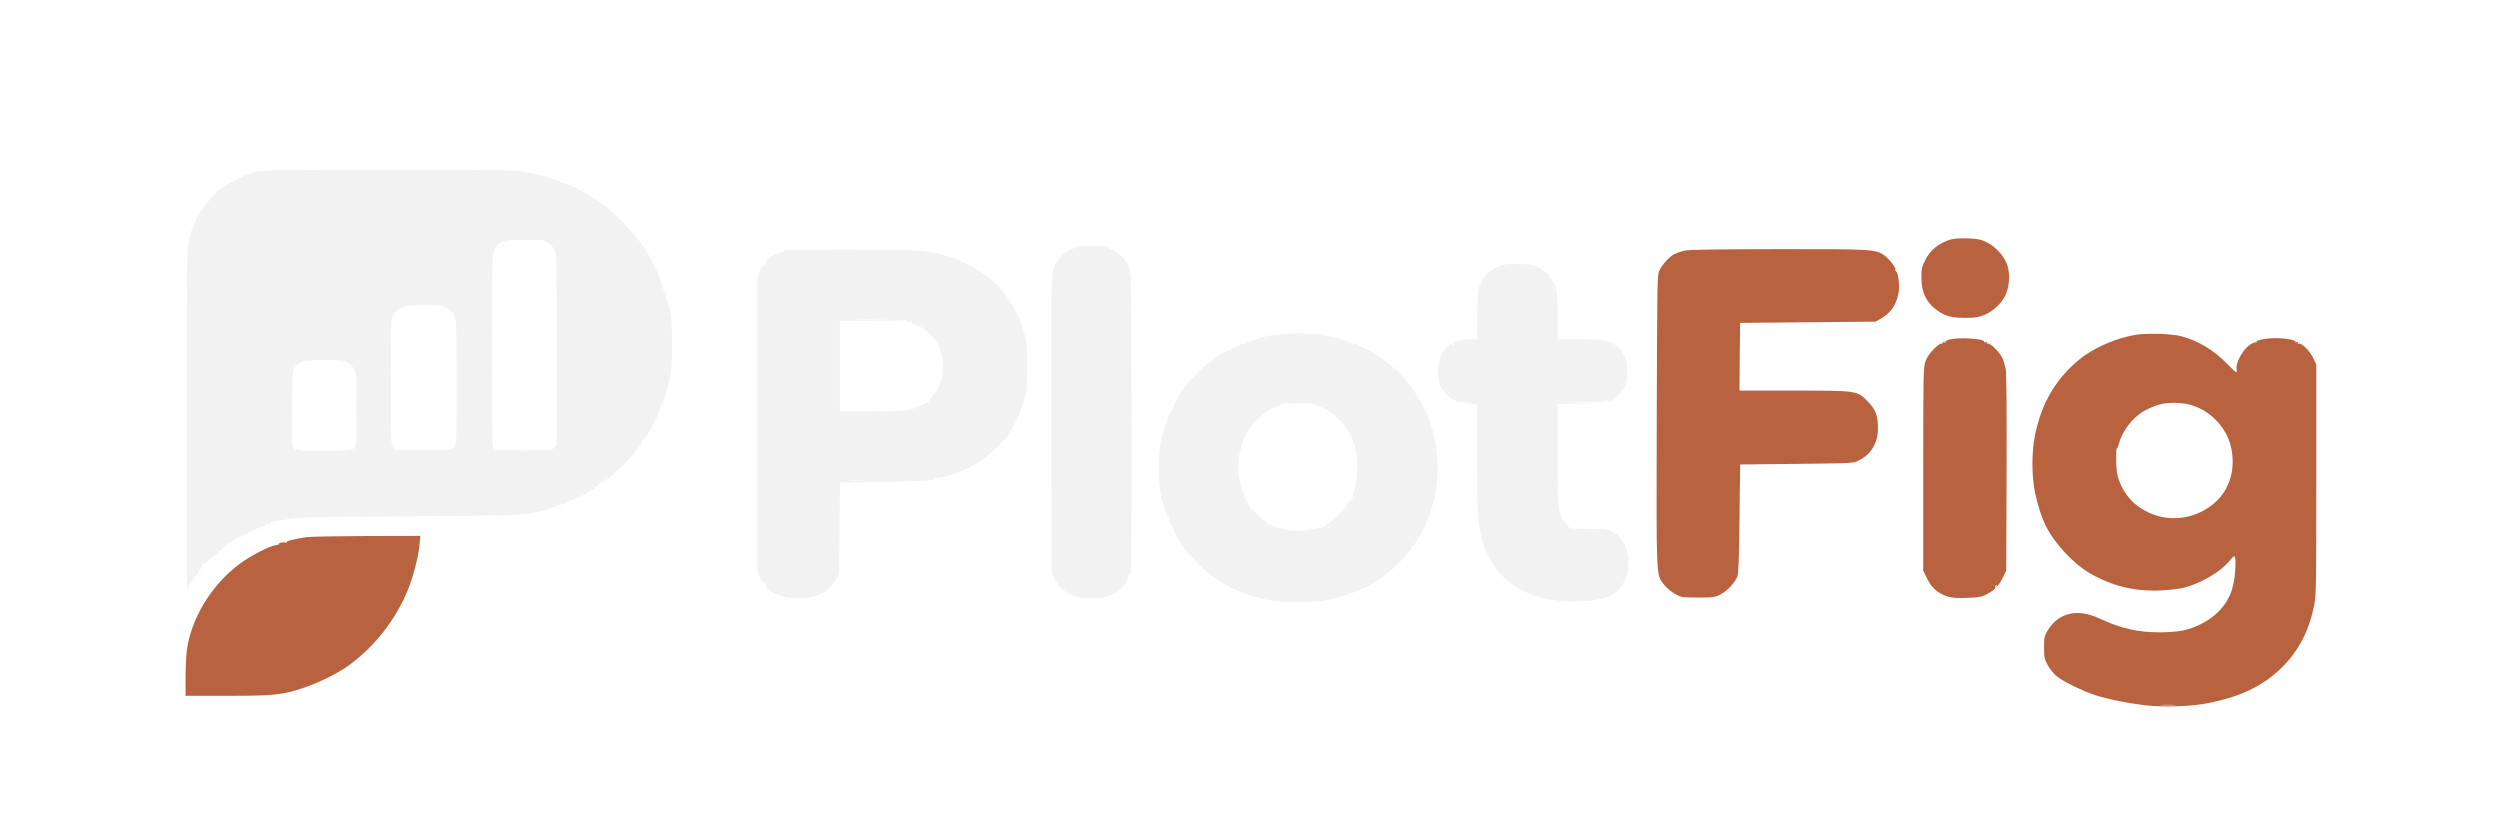
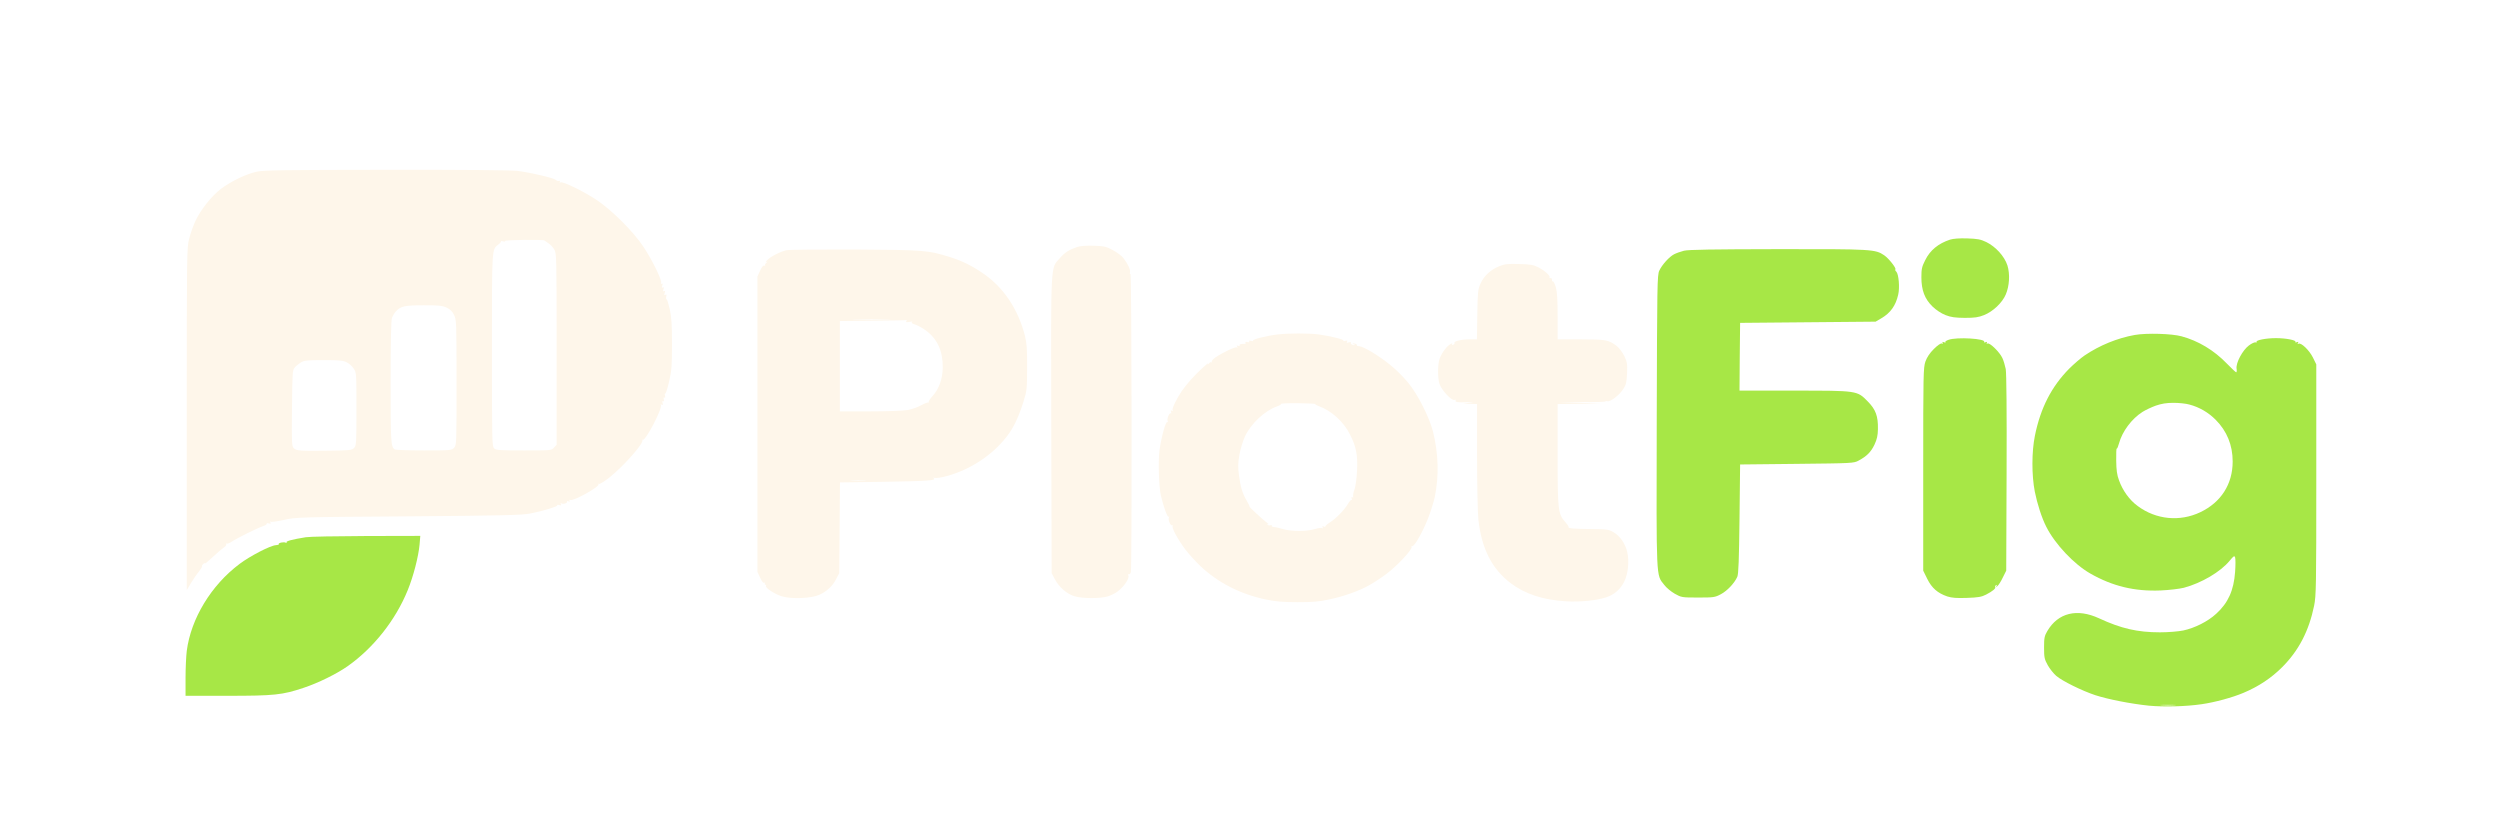
<svg xmlns="http://www.w3.org/2000/svg" width="2048" height="682" viewBox="0 0 2048 682">
-   <path d="M2105 5414 c-88 -19 -211 -78 -296 -142 -76 -58 -165 -170 -208 -262 -17 -36 -40 -101 -51 -144 -20 -78 -20 -107 -20 -1480 l0 -1400 34 57 c19 31 48 74 65 94 16 20 28 40 26 44 -3 4 2 12 10 19 8 7 15 9 15 5 0 -4 29 20 65 54 36 34 77 68 90 77 14 9 22 21 18 27 -3 5 -2 7 4 4 5 -3 22 3 39 14 42 29 213 114 257 128 20 7 35 16 32 21 -3 4 5 6 17 2 16 -4 19 -2 13 8 -5 8 -4 11 3 6 6 -4 55 3 109 15 96 22 119 23 1018 29 773 6 932 10 997 23 107 21 228 58 223 67 -3 5 5 6 17 2 16 -4 19 -2 13 8 -5 9 -4 11 4 6 15 -9 53 3 46 15 -3 5 2 6 11 2 12 -4 15 -3 10 5 -4 8 -2 10 7 6 27 -10 242 110 230 129 -3 5 -1 7 5 3 6 -3 43 20 84 52 120 96 288 287 270 307 -4 5 -2 6 3 2 23 -12 164 260 149 285 -5 7 -2 8 6 3 10 -6 12 -3 8 13 -4 14 -2 20 5 15 6 -4 8 2 5 15 -4 14 -2 20 5 15 6 -4 8 2 5 15 -4 12 -3 20 1 17 5 -2 19 42 32 98 21 90 24 126 24 307 0 160 -4 223 -18 285 -10 44 -21 81 -26 83 -5 2 -6 12 -3 24 4 15 2 19 -7 13 -10 -6 -11 -2 -6 15 5 16 4 20 -5 15 -9 -5 -10 -1 -5 15 5 16 4 20 -5 15 -9 -5 -10 -1 -5 15 5 15 4 20 -4 16 -6 -4 -9 -1 -5 7 8 22 -75 191 -146 297 -81 122 -254 295 -378 379 -104 70 -277 155 -299 147 -9 -4 -11 -2 -7 5 4 7 1 10 -7 7 -8 -3 -19 1 -26 8 -16 16 -204 60 -313 74 -54 6 -445 10 -1075 9 -833 -1 -1001 -3 -1060 -15z m2355 -564 c3 -3 18 -13 33 -23 15 -10 37 -32 47 -50 19 -31 20 -57 20 -816 l0 -785 -22 -23 c-21 -23 -24 -23 -246 -23 -196 0 -228 2 -244 17 -17 15 -18 53 -18 805 0 856 -2 821 54 866 14 11 23 22 20 25 -3 3 4 3 17 0 12 -4 20 -2 17 3 -6 9 313 13 322 4z m-803 -549 c30 -14 48 -31 62 -60 20 -39 21 -55 21 -554 0 -503 0 -514 -20 -535 -20 -21 -27 -22 -248 -22 -125 0 -232 4 -238 8 -32 21 -34 52 -34 551 0 330 4 509 11 528 6 15 20 39 32 52 40 43 72 50 227 50 121 1 152 -3 187 -18z m-817 -449 c19 -9 45 -32 57 -51 23 -33 23 -39 23 -332 0 -286 -1 -300 -20 -319 -18 -18 -35 -20 -202 -22 -239 -3 -268 -1 -290 19 -18 16 -19 35 -16 329 3 296 4 313 23 334 11 13 34 31 50 41 26 16 52 19 185 19 128 0 161 -3 190 -18z" fill="#F2F2F2" transform="translate(0,682) scale(0.1,-0.1)" />
-   <path d="M8825 4797 c-67 -23 -101 -44 -142 -91 -78 -89 -74 -3 -71 -1366 l3 -1215 27 -51 c35 -66 98 -120 162 -139 63 -19 209 -19 270 -1 26 8 63 26 82 41 51 39 96 104 88 128 -4 12 -2 17 4 13 5 -3 12 4 16 17 10 37 7 2449 -3 2443 -5 -4 -7 2 -4 13 5 20 -17 69 -54 117 -13 17 -51 46 -85 64 -55 30 -72 34 -157 37 -62 2 -110 -2 -136 -10z" fill="#F2F2F2" transform="translate(0,682) scale(0.1,-0.1)" />
-   <path d="M6442 4770 c-50 -11 -134 -54 -159 -83 -13 -15 -14 -18 -3 -13 9 5 8 2 -2 -7 -10 -8 -14 -18 -10 -22 4 -5 1 -5 -6 -1 -8 5 -20 -8 -35 -41 l-22 -48 0 -1210 0 -1210 22 -48 c15 -32 27 -46 34 -41 8 4 9 3 5 -4 -4 -7 -2 -12 4 -12 6 0 8 -4 5 -10 -9 -15 74 -69 133 -86 77 -23 240 -16 303 13 62 28 110 72 139 130 l25 48 3 371 3 372 357 5 c360 6 436 11 411 29 -10 6 -7 7 8 3 13 -3 57 3 99 15 208 57 400 190 514 355 44 63 84 155 116 260 26 84 28 103 28 275 1 151 -3 199 -18 260 -55 216 -174 394 -338 507 -95 66 -174 105 -276 137 -180 56 -205 58 -772 62 -289 1 -544 -1 -568 -6z m826 -567 c-71 -2 -185 -2 -255 0 -71 1 -13 3 127 3 140 0 198 -2 128 -3z m156 -15 c-5 -8 2 -9 27 -5 19 4 28 3 21 -1 -9 -6 -1 -13 26 -21 21 -7 59 -28 85 -47 95 -69 141 -168 140 -304 -1 -94 -31 -177 -84 -235 -21 -23 -35 -46 -31 -51 4 -5 3 -6 -2 -2 -4 4 -31 -6 -60 -22 -28 -16 -78 -33 -110 -39 -33 -6 -171 -11 -308 -11 l-248 0 0 370 0 370 273 3 c149 1 273 3 275 5 2 1 0 -3 -4 -10z m-341 -1305 c-29 -2 -77 -2 -105 0 -29 2 -6 3 52 3 58 0 81 -1 53 -3z" fill="#F2F2F2" transform="translate(0,682) scale(0.1,-0.1)" />
-   <path d="M12284 4640 c-71 -28 -127 -79 -155 -142 -22 -49 -24 -67 -27 -255 l-3 -203 -63 0 c-65 0 -130 -16 -121 -30 3 -4 -2 -11 -11 -14 -9 -4 -13 -2 -8 5 4 8 0 8 -14 0 -29 -15 -72 -73 -88 -118 -17 -48 -18 -153 -2 -207 16 -51 99 -141 123 -132 9 3 14 2 10 -3 -8 -15 15 -19 90 -16 63 2 65 2 20 -5 l-50 -7 58 -1 57 -2 0 -425 c0 -236 5 -469 11 -522 26 -237 111 -404 264 -520 117 -89 266 -138 455 -149 114 -7 252 7 329 33 66 22 116 66 147 129 32 66 42 167 24 243 -16 68 -60 132 -112 161 -40 23 -54 25 -183 26 -139 1 -195 6 -185 16 3 2 -9 21 -27 41 -60 68 -63 95 -63 554 l0 413 178 2 177 2 -170 6 -170 6 192 0 c105 -1 189 2 187 6 -2 3 4 4 14 1 24 -6 96 48 129 99 24 36 28 53 32 130 3 79 0 94 -23 142 -15 30 -42 66 -61 81 -67 51 -90 55 -295 55 l-190 0 0 188 c0 141 -4 202 -15 240 -9 29 -20 50 -24 47 -5 -2 -8 3 -7 13 0 9 -5 16 -12 14 -8 -1 -11 1 -8 6 8 13 -41 56 -94 83 -37 19 -63 24 -155 26 -91 3 -119 0 -161 -17z" fill="#F2F2F2" transform="translate(0,682) scale(0.1,-0.1)" />
-   <path d="M10465 4080 c-82 -9 -206 -40 -200 -50 3 -5 -5 -6 -17 -2 -13 3 -19 1 -15 -5 5 -7 -1 -9 -15 -5 -13 3 -19 1 -15 -5 4 -6 1 -11 -6 -10 -32 1 -48 -4 -42 -13 4 -6 -1 -7 -11 -3 -13 5 -15 3 -9 -7 5 -8 4 -11 -3 -6 -12 7 -109 -38 -174 -81 -21 -15 -35 -30 -31 -37 3 -6 3 -8 -2 -4 -4 4 -14 0 -22 -10 -9 -10 -12 -11 -7 -2 10 20 -89 -72 -142 -132 -23 -25 -55 -66 -72 -90 -44 -65 -84 -147 -76 -160 5 -7 2 -8 -6 -3 -10 6 -12 4 -7 -9 4 -9 3 -15 -2 -12 -12 8 -35 -50 -25 -65 4 -7 3 -10 -3 -6 -13 8 -48 -117 -64 -228 -12 -88 -6 -301 11 -375 23 -95 53 -179 63 -173 6 4 7 1 3 -6 -10 -16 13 -73 27 -64 6 3 7 1 3 -5 -9 -16 42 -110 104 -193 27 -36 82 -96 121 -134 147 -139 329 -232 539 -276 82 -17 139 -22 260 -22 122 0 177 4 257 22 121 25 244 69 330 117 34 19 97 60 140 92 90 67 218 205 207 223 -4 7 -3 9 4 5 16 -9 87 115 132 231 21 54 45 132 54 173 35 173 30 354 -15 535 -29 115 -124 304 -202 398 -35 44 -100 109 -145 145 -88 73 -220 153 -257 156 -13 0 -21 4 -19 7 5 9 -27 21 -34 14 -3 -3 1 -5 8 -5 7 0 11 -2 8 -5 -9 -9 -38 7 -32 17 4 6 -2 7 -16 3 -17 -5 -21 -4 -15 6 6 9 2 11 -13 7 -12 -4 -20 -3 -17 2 6 9 -101 36 -200 50 -78 11 -248 11 -340 0z m310 -570 c-2 -4 13 -12 33 -19 98 -35 200 -127 251 -230 51 -99 64 -169 58 -296 -3 -63 -12 -129 -21 -155 -9 -24 -14 -50 -11 -58 3 -8 0 -10 -7 -6 -8 5 -9 2 -5 -10 4 -9 3 -15 -2 -12 -4 3 -17 -12 -29 -32 -28 -49 -95 -118 -148 -152 -24 -15 -40 -30 -37 -34 4 -4 -1 -4 -11 0 -15 6 -17 4 -11 -6 5 -9 4 -11 -3 -6 -6 4 -35 0 -64 -9 -67 -20 -189 -19 -258 1 -30 9 -65 17 -77 17 -11 1 -19 6 -15 11 3 5 -2 7 -11 3 -9 -3 -19 -1 -23 5 -5 7 -2 9 7 4 8 -4 3 1 -11 11 -32 23 -151 133 -144 133 3 0 -6 19 -20 43 -37 62 -54 117 -66 211 -9 67 -9 100 3 170 9 48 29 116 46 151 49 105 161 210 263 246 20 7 35 16 32 20 -2 4 61 7 140 6 80 -1 143 -4 141 -7z" fill="#F2F2F2" transform="translate(0,682) scale(0.1,-0.1)" />
-   <path d="M15975 4857 c-97 -32 -164 -87 -204 -169 -27 -53 -31 -72 -31 -139 0 -106 27 -178 91 -240 30 -29 71 -56 106 -70 46 -18 79 -22 158 -23 82 0 111 4 159 23 72 29 148 100 177 168 30 69 36 167 14 238 -24 75 -96 154 -173 192 -48 23 -72 27 -157 30 -63 2 -115 -2 -140 -10z" fill="#B9623F" transform="translate(0,682) scale(0.1,-0.1)" />
-   <path d="M13795 4766 c-27 -7 -64 -20 -81 -29 -39 -20 -99 -86 -121 -134 -17 -36 -18 -113 -21 -1232 -3 -1320 -6 -1256 61 -1342 17 -23 57 -56 87 -73 54 -30 57 -31 190 -31 128 0 138 1 187 27 53 28 112 91 135 143 10 23 14 139 18 475 l5 445 465 5 c455 5 466 5 506 27 67 36 101 70 130 131 20 43 27 73 28 127 2 106 -18 160 -83 226 -88 90 -83 89 -608 89 l-443 0 2 278 3 277 555 5 555 5 46 27 c76 44 119 105 139 194 14 58 4 168 -15 188 -8 7 -12 16 -8 19 9 10 -55 91 -92 116 -73 49 -97 51 -870 50 -536 -1 -733 -4 -770 -13z" fill="#B9623F" transform="translate(0,682) scale(0.1,-0.1)" />
-   <path d="M17488 4076 c-144 -26 -288 -85 -411 -168 -31 -21 -89 -71 -127 -109 -144 -146 -234 -321 -280 -548 -27 -132 -27 -324 -1 -458 20 -100 57 -216 94 -288 71 -142 228 -308 362 -384 181 -103 361 -147 575 -138 69 3 154 13 190 22 144 38 301 131 375 221 33 40 39 44 45 28 4 -11 4 -64 0 -119 -11 -152 -57 -254 -155 -343 -68 -63 -176 -117 -270 -137 -39 -8 -124 -15 -191 -15 -184 0 -318 31 -499 115 -180 83 -335 45 -423 -104 -24 -41 -27 -56 -27 -136 0 -81 3 -95 30 -144 16 -29 48 -69 70 -88 49 -42 211 -122 320 -158 108 -35 294 -71 440 -86 123 -11 300 -7 430 12 111 16 253 55 343 93 124 52 228 121 318 211 135 135 219 297 261 502 17 81 18 163 18 1033 l0 945 -28 57 c-30 60 -98 125 -118 112 -8 -5 -9 -3 -4 6 6 10 4 12 -9 7 -9 -4 -15 -3 -12 2 9 14 -77 31 -159 31 -82 0 -168 -17 -159 -31 3 -5 -1 -6 -8 -4 -8 3 -32 -8 -55 -25 -52 -39 -108 -143 -101 -190 3 -16 1 -30 -3 -30 -4 0 -38 32 -76 71 -105 109 -234 187 -372 224 -79 22 -288 28 -383 11z m447 -570 c81 -21 155 -64 216 -125 92 -93 139 -207 139 -342 0 -185 -95 -334 -265 -415 -168 -80 -362 -61 -512 50 -68 49 -124 127 -154 211 -17 45 -22 85 -23 162 -1 56 1 100 4 98 4 -2 12 17 19 43 26 97 104 202 193 258 24 15 72 38 108 51 47 16 87 23 145 23 44 0 103 -6 130 -14z m-122 -2463 c-29 -2 -77 -2 -105 0 -29 2 -6 3 52 3 58 0 81 -1 53 -3z" fill="#B9623F" transform="translate(0,682) scale(0.1,-0.1)" />
-   <path d="M15962 4036 c-18 -6 -30 -15 -25 -19 4 -5 -1 -5 -11 -1 -13 5 -17 4 -12 -4 4 -8 2 -10 -7 -6 -9 3 -35 -15 -65 -45 -34 -34 -56 -67 -69 -103 -17 -50 -18 -102 -18 -883 l0 -830 33 -67 c37 -75 85 -117 164 -144 38 -12 76 -15 161 -12 92 3 120 8 157 27 54 28 81 51 75 62 -3 4 0 11 6 15 8 5 9 3 4 -7 -8 -12 -6 -12 8 0 9 7 29 38 44 70 l28 56 3 799 c2 504 -1 818 -7 853 -6 29 -18 71 -28 91 -22 47 -101 125 -120 118 -9 -4 -11 -1 -7 6 5 8 2 9 -10 5 -9 -4 -15 -3 -12 2 17 27 -225 42 -292 17z" fill="#B9623F" transform="translate(0,682) scale(0.1,-0.1)" />
-   <path d="M2505 2419 c-111 -18 -164 -32 -158 -42 4 -6 1 -7 -6 -3 -14 9 -64 -1 -57 -12 2 -4 -8 -7 -23 -8 -43 -1 -213 -89 -299 -154 -232 -174 -398 -448 -432 -712 -5 -40 -10 -139 -10 -220 l0 -148 344 0 c384 0 449 7 622 65 119 39 273 115 361 177 212 149 393 377 493 623 46 112 88 275 97 373 l6 72 -444 -1 c-244 -1 -466 -5 -494 -10z" fill="#B9623F" transform="translate(0,682) scale(0.1,-0.1)" />
+   <path d="M2105 5414 c-88 -19 -211 -78 -296 -142 -76 -58 -165 -170 -208 -262 -17 -36 -40 -101 -51 -144 -20 -78 -20 -107 -20 -1480 l0 -1400 34 57 c19 31 48 74 65 94 16 20 28 40 26 44 -3 4 2 12 10 19 8 7 15 9 15 5 0 -4 29 20 65 54 36 34 77 68 90 77 14 9 22 21 18 27 -3 5 -2 7 4 4 5 -3 22 3 39 14 42 29 213 114 257 128 20 7 35 16 32 21 -3 4 5 6 17 2 16 -4 19 -2 13 8 -5 8 -4 11 3 6 6 -4 55 3 109 15 96 22 119 23 1018 29 773 6 932 10 997 23 107 21 228 58 223 67 -3 5 5 6 17 2 16 -4 19 -2 13 8 -5 9 -4 11 4 6 15 -9 53 3 46 15 -3 5 2 6 11 2 12 -4 15 -3 10 5 -4 8 -2 10 7 6 27 -10 242 110 230 129 -3 5 -1 7 5 3 6 -3 43 20 84 52 120 96 288 287 270 307 -4 5 -2 6 3 2 23 -12 164 260 149 285 -5 7 -2 8 6 3 10 -6 12 -3 8 13 -4 14 -2 20 5 15 6 -4 8 2 5 15 -4 14 -2 20 5 15 6 -4 8 2 5 15 -4 12 -3 20 1 17 5 -2 19 42 32 98 21 90 24 126 24 307 0 160 -4 223 -18 285 -10 44 -21 81 -26 83 -5 2 -6 12 -3 24 4 15 2 19 -7 13 -10 -6 -11 -2 -6 15 5 16 4 20 -5 15 -9 -5 -10 -1 -5 15 5 16 4 20 -5 15 -9 -5 -10 -1 -5 15 5 15 4 20 -4 16 -6 -4 -9 -1 -5 7 8 22 -75 191 -146 297 -81 122 -254 295 -378 379 -104 70 -277 155 -299 147 -9 -4 -11 -2 -7 5 4 7 1 10 -7 7 -8 -3 -19 1 -26 8 -16 16 -204 60 -313 74 -54 6 -445 10 -1075 9 -833 -1 -1001 -3 -1060 -15z m2355 -564 c3 -3 18 -13 33 -23 15 -10 37 -32 47 -50 19 -31 20 -57 20 -816 l0 -785 -22 -23 c-21 -23 -24 -23 -246 -23 -196 0 -228 2 -244 17 -17 15 -18 53 -18 805 0 856 -2 821 54 866 14 11 23 22 20 25 -3 3 4 3 17 0 12 -4 20 -2 17 3 -6 9 313 13 322 4z m-803 -549 c30 -14 48 -31 62 -60 20 -39 21 -55 21 -554 0 -503 0 -514 -20 -535 -20 -21 -27 -22 -248 -22 -125 0 -232 4 -238 8 -32 21 -34 52 -34 551 0 330 4 509 11 528 6 15 20 39 32 52 40 43 72 50 227 50 121 1 152 -3 187 -18z m-817 -449 c19 -9 45 -32 57 -51 23 -33 23 -39 23 -332 0 -286 -1 -300 -20 -319 -18 -18 -35 -20 -202 -22 -239 -3 -268 -1 -290 19 -18 16 -19 35 -16 329 3 296 4 313 23 334 11 13 34 31 50 41 26 16 52 19 185 19 128 0 161 -3 190 -18z" fill="#FEF6EA" transform="translate(0,682) scale(0.1,-0.1)" />
+   <path d="M8825 4797 c-67 -23 -101 -44 -142 -91 -78 -89 -74 -3 -71 -1366 l3 -1215 27 -51 c35 -66 98 -120 162 -139 63 -19 209 -19 270 -1 26 8 63 26 82 41 51 39 96 104 88 128 -4 12 -2 17 4 13 5 -3 12 4 16 17 10 37 7 2449 -3 2443 -5 -4 -7 2 -4 13 5 20 -17 69 -54 117 -13 17 -51 46 -85 64 -55 30 -72 34 -157 37 -62 2 -110 -2 -136 -10z" fill="#FEF6EA" transform="translate(0,682) scale(0.1,-0.1)" />
+   <path d="M6442 4770 c-50 -11 -134 -54 -159 -83 -13 -15 -14 -18 -3 -13 9 5 8 2 -2 -7 -10 -8 -14 -18 -10 -22 4 -5 1 -5 -6 -1 -8 5 -20 -8 -35 -41 l-22 -48 0 -1210 0 -1210 22 -48 c15 -32 27 -46 34 -41 8 4 9 3 5 -4 -4 -7 -2 -12 4 -12 6 0 8 -4 5 -10 -9 -15 74 -69 133 -86 77 -23 240 -16 303 13 62 28 110 72 139 130 l25 48 3 371 3 372 357 5 c360 6 436 11 411 29 -10 6 -7 7 8 3 13 -3 57 3 99 15 208 57 400 190 514 355 44 63 84 155 116 260 26 84 28 103 28 275 1 151 -3 199 -18 260 -55 216 -174 394 -338 507 -95 66 -174 105 -276 137 -180 56 -205 58 -772 62 -289 1 -544 -1 -568 -6z m826 -567 c-71 -2 -185 -2 -255 0 -71 1 -13 3 127 3 140 0 198 -2 128 -3z m156 -15 c-5 -8 2 -9 27 -5 19 4 28 3 21 -1 -9 -6 -1 -13 26 -21 21 -7 59 -28 85 -47 95 -69 141 -168 140 -304 -1 -94 -31 -177 -84 -235 -21 -23 -35 -46 -31 -51 4 -5 3 -6 -2 -2 -4 4 -31 -6 -60 -22 -28 -16 -78 -33 -110 -39 -33 -6 -171 -11 -308 -11 l-248 0 0 370 0 370 273 3 c149 1 273 3 275 5 2 1 0 -3 -4 -10z m-341 -1305 c-29 -2 -77 -2 -105 0 -29 2 -6 3 52 3 58 0 81 -1 53 -3z" fill="#FEF6EA" transform="translate(0,682) scale(0.1,-0.1)" />
+   <path d="M12284 4640 c-71 -28 -127 -79 -155 -142 -22 -49 -24 -67 -27 -255 l-3 -203 -63 0 c-65 0 -130 -16 -121 -30 3 -4 -2 -11 -11 -14 -9 -4 -13 -2 -8 5 4 8 0 8 -14 0 -29 -15 -72 -73 -88 -118 -17 -48 -18 -153 -2 -207 16 -51 99 -141 123 -132 9 3 14 2 10 -3 -8 -15 15 -19 90 -16 63 2 65 2 20 -5 l-50 -7 58 -1 57 -2 0 -425 c0 -236 5 -469 11 -522 26 -237 111 -404 264 -520 117 -89 266 -138 455 -149 114 -7 252 7 329 33 66 22 116 66 147 129 32 66 42 167 24 243 -16 68 -60 132 -112 161 -40 23 -54 25 -183 26 -139 1 -195 6 -185 16 3 2 -9 21 -27 41 -60 68 -63 95 -63 554 l0 413 178 2 177 2 -170 6 -170 6 192 0 c105 -1 189 2 187 6 -2 3 4 4 14 1 24 -6 96 48 129 99 24 36 28 53 32 130 3 79 0 94 -23 142 -15 30 -42 66 -61 81 -67 51 -90 55 -295 55 l-190 0 0 188 c0 141 -4 202 -15 240 -9 29 -20 50 -24 47 -5 -2 -8 3 -7 13 0 9 -5 16 -12 14 -8 -1 -11 1 -8 6 8 13 -41 56 -94 83 -37 19 -63 24 -155 26 -91 3 -119 0 -161 -17z" fill="#FEF6EA" transform="translate(0,682) scale(0.1,-0.1)" />
+   <path d="M10465 4080 c-82 -9 -206 -40 -200 -50 3 -5 -5 -6 -17 -2 -13 3 -19 1 -15 -5 5 -7 -1 -9 -15 -5 -13 3 -19 1 -15 -5 4 -6 1 -11 -6 -10 -32 1 -48 -4 -42 -13 4 -6 -1 -7 -11 -3 -13 5 -15 3 -9 -7 5 -8 4 -11 -3 -6 -12 7 -109 -38 -174 -81 -21 -15 -35 -30 -31 -37 3 -6 3 -8 -2 -4 -4 4 -14 0 -22 -10 -9 -10 -12 -11 -7 -2 10 20 -89 -72 -142 -132 -23 -25 -55 -66 -72 -90 -44 -65 -84 -147 -76 -160 5 -7 2 -8 -6 -3 -10 6 -12 4 -7 -9 4 -9 3 -15 -2 -12 -12 8 -35 -50 -25 -65 4 -7 3 -10 -3 -6 -13 8 -48 -117 -64 -228 -12 -88 -6 -301 11 -375 23 -95 53 -179 63 -173 6 4 7 1 3 -6 -10 -16 13 -73 27 -64 6 3 7 1 3 -5 -9 -16 42 -110 104 -193 27 -36 82 -96 121 -134 147 -139 329 -232 539 -276 82 -17 139 -22 260 -22 122 0 177 4 257 22 121 25 244 69 330 117 34 19 97 60 140 92 90 67 218 205 207 223 -4 7 -3 9 4 5 16 -9 87 115 132 231 21 54 45 132 54 173 35 173 30 354 -15 535 -29 115 -124 304 -202 398 -35 44 -100 109 -145 145 -88 73 -220 153 -257 156 -13 0 -21 4 -19 7 5 9 -27 21 -34 14 -3 -3 1 -5 8 -5 7 0 11 -2 8 -5 -9 -9 -38 7 -32 17 4 6 -2 7 -16 3 -17 -5 -21 -4 -15 6 6 9 2 11 -13 7 -12 -4 -20 -3 -17 2 6 9 -101 36 -200 50 -78 11 -248 11 -340 0z m310 -570 c-2 -4 13 -12 33 -19 98 -35 200 -127 251 -230 51 -99 64 -169 58 -296 -3 -63 -12 -129 -21 -155 -9 -24 -14 -50 -11 -58 3 -8 0 -10 -7 -6 -8 5 -9 2 -5 -10 4 -9 3 -15 -2 -12 -4 3 -17 -12 -29 -32 -28 -49 -95 -118 -148 -152 -24 -15 -40 -30 -37 -34 4 -4 -1 -4 -11 0 -15 6 -17 4 -11 -6 5 -9 4 -11 -3 -6 -6 4 -35 0 -64 -9 -67 -20 -189 -19 -258 1 -30 9 -65 17 -77 17 -11 1 -19 6 -15 11 3 5 -2 7 -11 3 -9 -3 -19 -1 -23 5 -5 7 -2 9 7 4 8 -4 3 1 -11 11 -32 23 -151 133 -144 133 3 0 -6 19 -20 43 -37 62 -54 117 -66 211 -9 67 -9 100 3 170 9 48 29 116 46 151 49 105 161 210 263 246 20 7 35 16 32 20 -2 4 61 7 140 6 80 -1 143 -4 141 -7z" fill="#FEF6EA" transform="translate(0,682) scale(0.1,-0.1)" />
+   <path d="M15975 4857 c-97 -32 -164 -87 -204 -169 -27 -53 -31 -72 -31 -139 0 -106 27 -178 91 -240 30 -29 71 -56 106 -70 46 -18 79 -22 158 -23 82 0 111 4 159 23 72 29 148 100 177 168 30 69 36 167 14 238 -24 75 -96 154 -173 192 -48 23 -72 27 -157 30 -63 2 -115 -2 -140 -10z" fill="#A7E746" transform="translate(0,682) scale(0.1,-0.1)" />
+   <path d="M13795 4766 c-27 -7 -64 -20 -81 -29 -39 -20 -99 -86 -121 -134 -17 -36 -18 -113 -21 -1232 -3 -1320 -6 -1256 61 -1342 17 -23 57 -56 87 -73 54 -30 57 -31 190 -31 128 0 138 1 187 27 53 28 112 91 135 143 10 23 14 139 18 475 l5 445 465 5 c455 5 466 5 506 27 67 36 101 70 130 131 20 43 27 73 28 127 2 106 -18 160 -83 226 -88 90 -83 89 -608 89 l-443 0 2 278 3 277 555 5 555 5 46 27 c76 44 119 105 139 194 14 58 4 168 -15 188 -8 7 -12 16 -8 19 9 10 -55 91 -92 116 -73 49 -97 51 -870 50 -536 -1 -733 -4 -770 -13z" fill="#A7E746" transform="translate(0,682) scale(0.1,-0.1)" />
+   <path d="M17488 4076 c-144 -26 -288 -85 -411 -168 -31 -21 -89 -71 -127 -109 -144 -146 -234 -321 -280 -548 -27 -132 -27 -324 -1 -458 20 -100 57 -216 94 -288 71 -142 228 -308 362 -384 181 -103 361 -147 575 -138 69 3 154 13 190 22 144 38 301 131 375 221 33 40 39 44 45 28 4 -11 4 -64 0 -119 -11 -152 -57 -254 -155 -343 -68 -63 -176 -117 -270 -137 -39 -8 -124 -15 -191 -15 -184 0 -318 31 -499 115 -180 83 -335 45 -423 -104 -24 -41 -27 -56 -27 -136 0 -81 3 -95 30 -144 16 -29 48 -69 70 -88 49 -42 211 -122 320 -158 108 -35 294 -71 440 -86 123 -11 300 -7 430 12 111 16 253 55 343 93 124 52 228 121 318 211 135 135 219 297 261 502 17 81 18 163 18 1033 l0 945 -28 57 c-30 60 -98 125 -118 112 -8 -5 -9 -3 -4 6 6 10 4 12 -9 7 -9 -4 -15 -3 -12 2 9 14 -77 31 -159 31 -82 0 -168 -17 -159 -31 3 -5 -1 -6 -8 -4 -8 3 -32 -8 -55 -25 -52 -39 -108 -143 -101 -190 3 -16 1 -30 -3 -30 -4 0 -38 32 -76 71 -105 109 -234 187 -372 224 -79 22 -288 28 -383 11z m447 -570 c81 -21 155 -64 216 -125 92 -93 139 -207 139 -342 0 -185 -95 -334 -265 -415 -168 -80 -362 -61 -512 50 -68 49 -124 127 -154 211 -17 45 -22 85 -23 162 -1 56 1 100 4 98 4 -2 12 17 19 43 26 97 104 202 193 258 24 15 72 38 108 51 47 16 87 23 145 23 44 0 103 -6 130 -14z m-122 -2463 c-29 -2 -77 -2 -105 0 -29 2 -6 3 52 3 58 0 81 -1 53 -3z" fill="#A7E746" transform="translate(0,682) scale(0.1,-0.1)" />
+   <path d="M15962 4036 c-18 -6 -30 -15 -25 -19 4 -5 -1 -5 -11 -1 -13 5 -17 4 -12 -4 4 -8 2 -10 -7 -6 -9 3 -35 -15 -65 -45 -34 -34 -56 -67 -69 -103 -17 -50 -18 -102 -18 -883 l0 -830 33 -67 c37 -75 85 -117 164 -144 38 -12 76 -15 161 -12 92 3 120 8 157 27 54 28 81 51 75 62 -3 4 0 11 6 15 8 5 9 3 4 -7 -8 -12 -6 -12 8 0 9 7 29 38 44 70 l28 56 3 799 c2 504 -1 818 -7 853 -6 29 -18 71 -28 91 -22 47 -101 125 -120 118 -9 -4 -11 -1 -7 6 5 8 2 9 -10 5 -9 -4 -15 -3 -12 2 17 27 -225 42 -292 17z" fill="#A7E746" transform="translate(0,682) scale(0.1,-0.1)" />
+   <path d="M2505 2419 c-111 -18 -164 -32 -158 -42 4 -6 1 -7 -6 -3 -14 9 -64 -1 -57 -12 2 -4 -8 -7 -23 -8 -43 -1 -213 -89 -299 -154 -232 -174 -398 -448 -432 -712 -5 -40 -10 -139 -10 -220 l0 -148 344 0 c384 0 449 7 622 65 119 39 273 115 361 177 212 149 393 377 493 623 46 112 88 275 97 373 l6 72 -444 -1 c-244 -1 -466 -5 -494 -10z" fill="#A7E746" transform="translate(0,682) scale(0.1,-0.1)" />
</svg>
